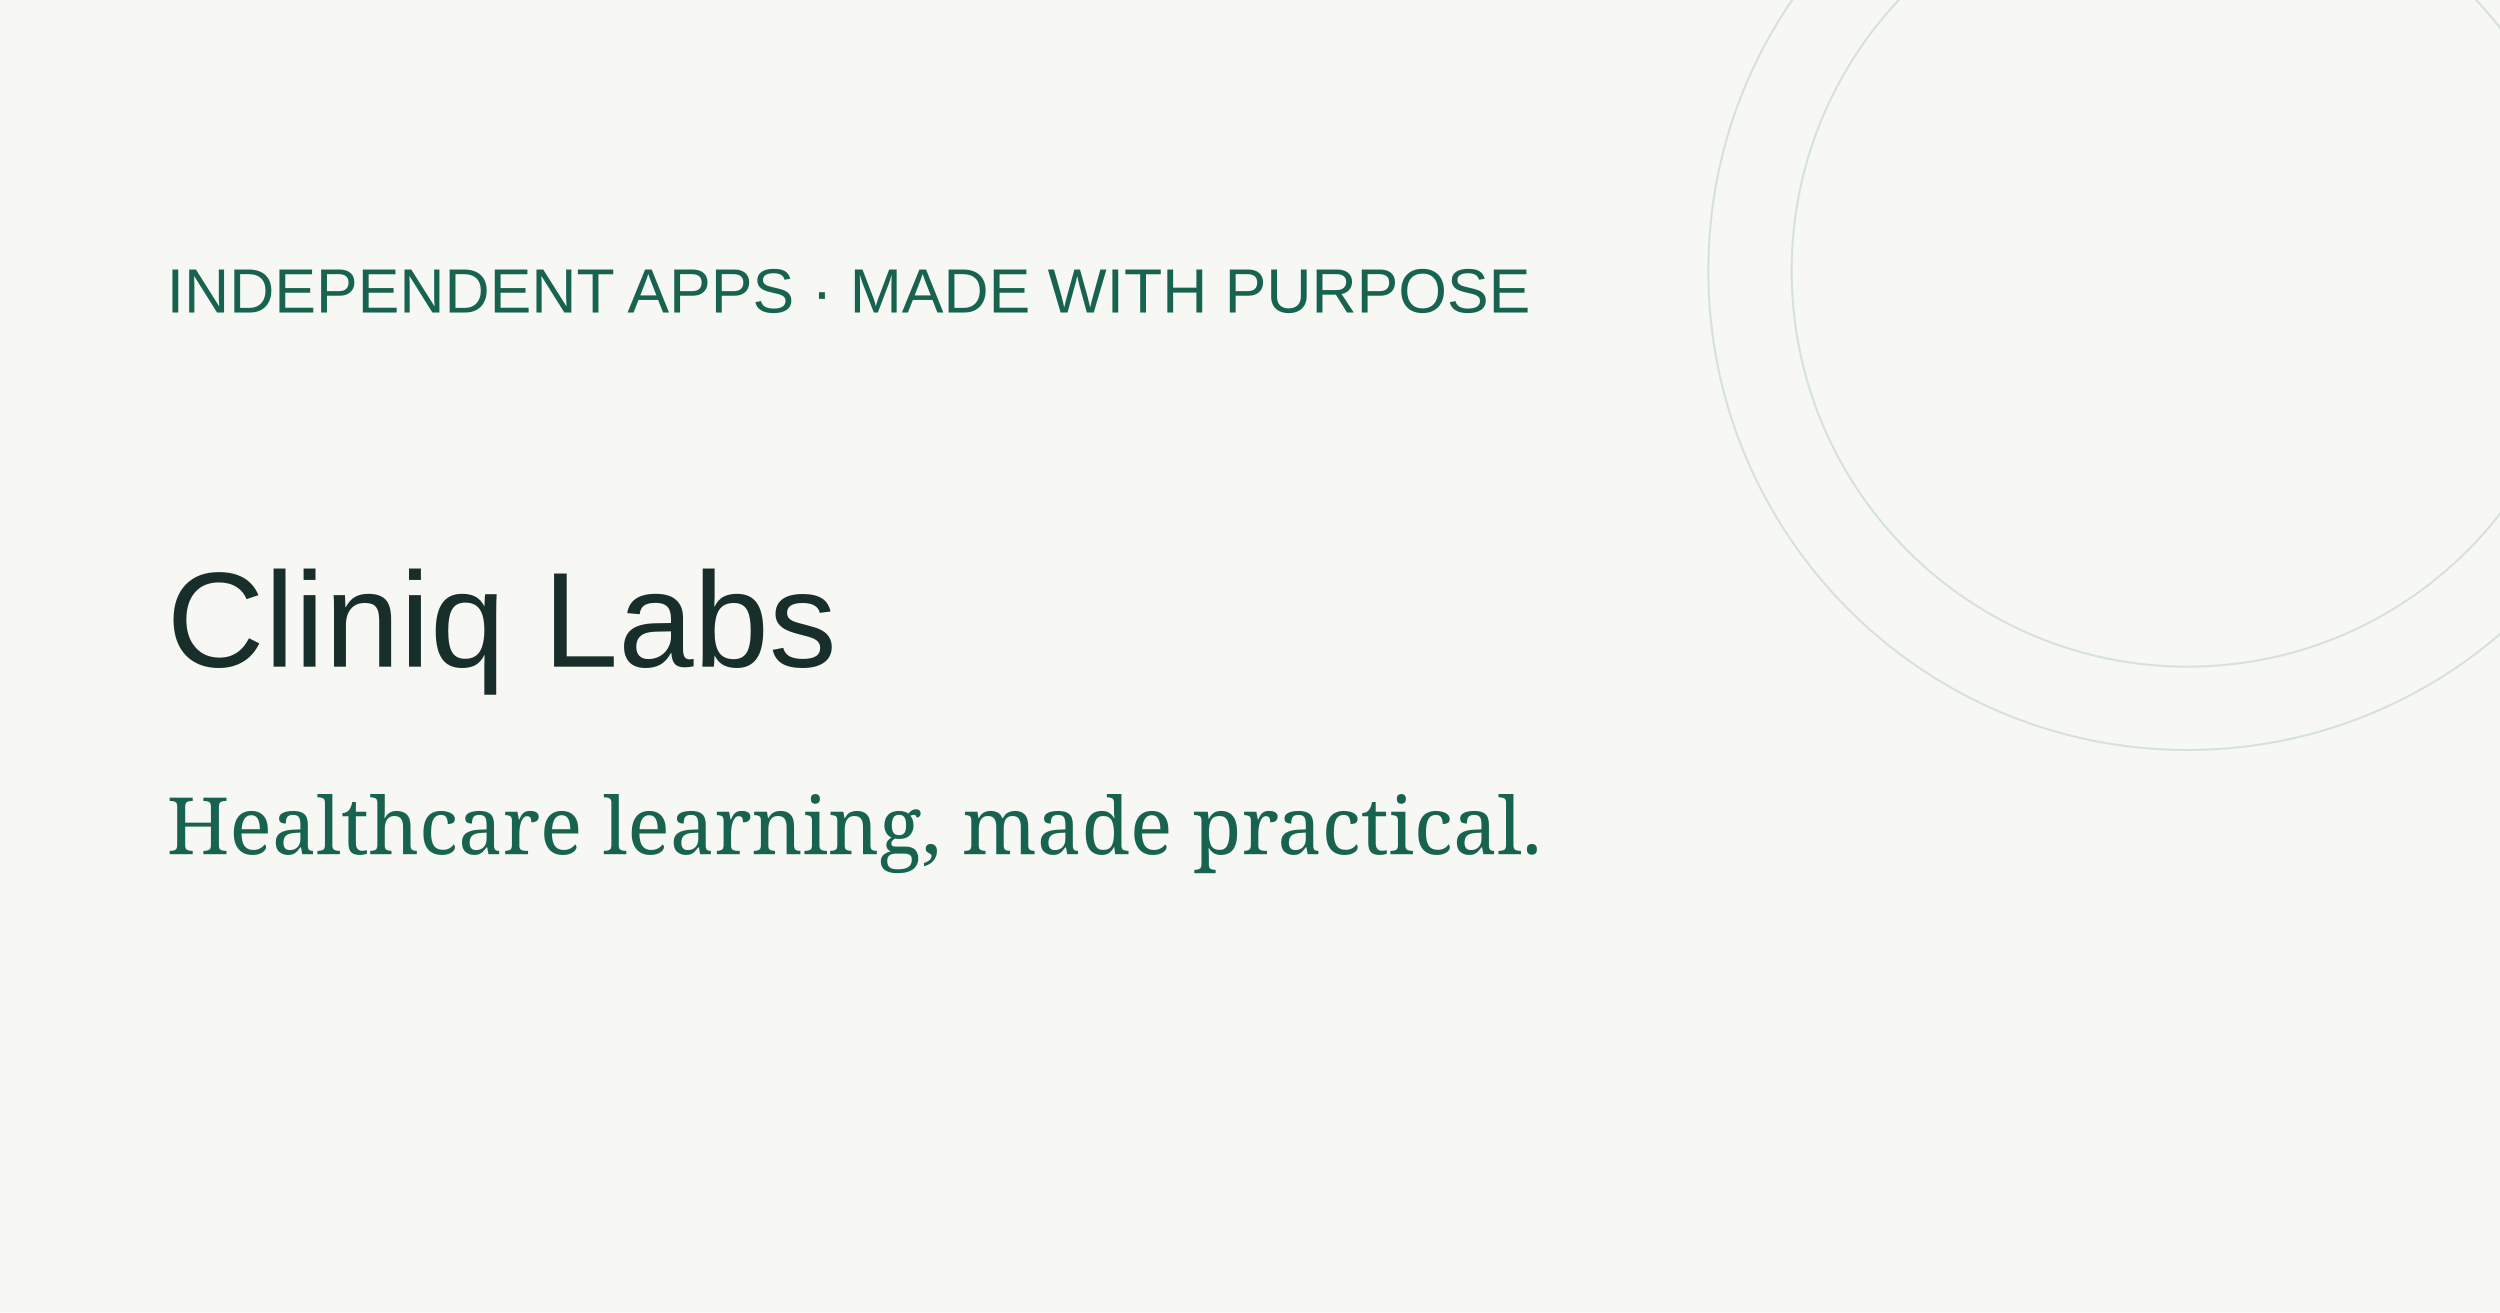
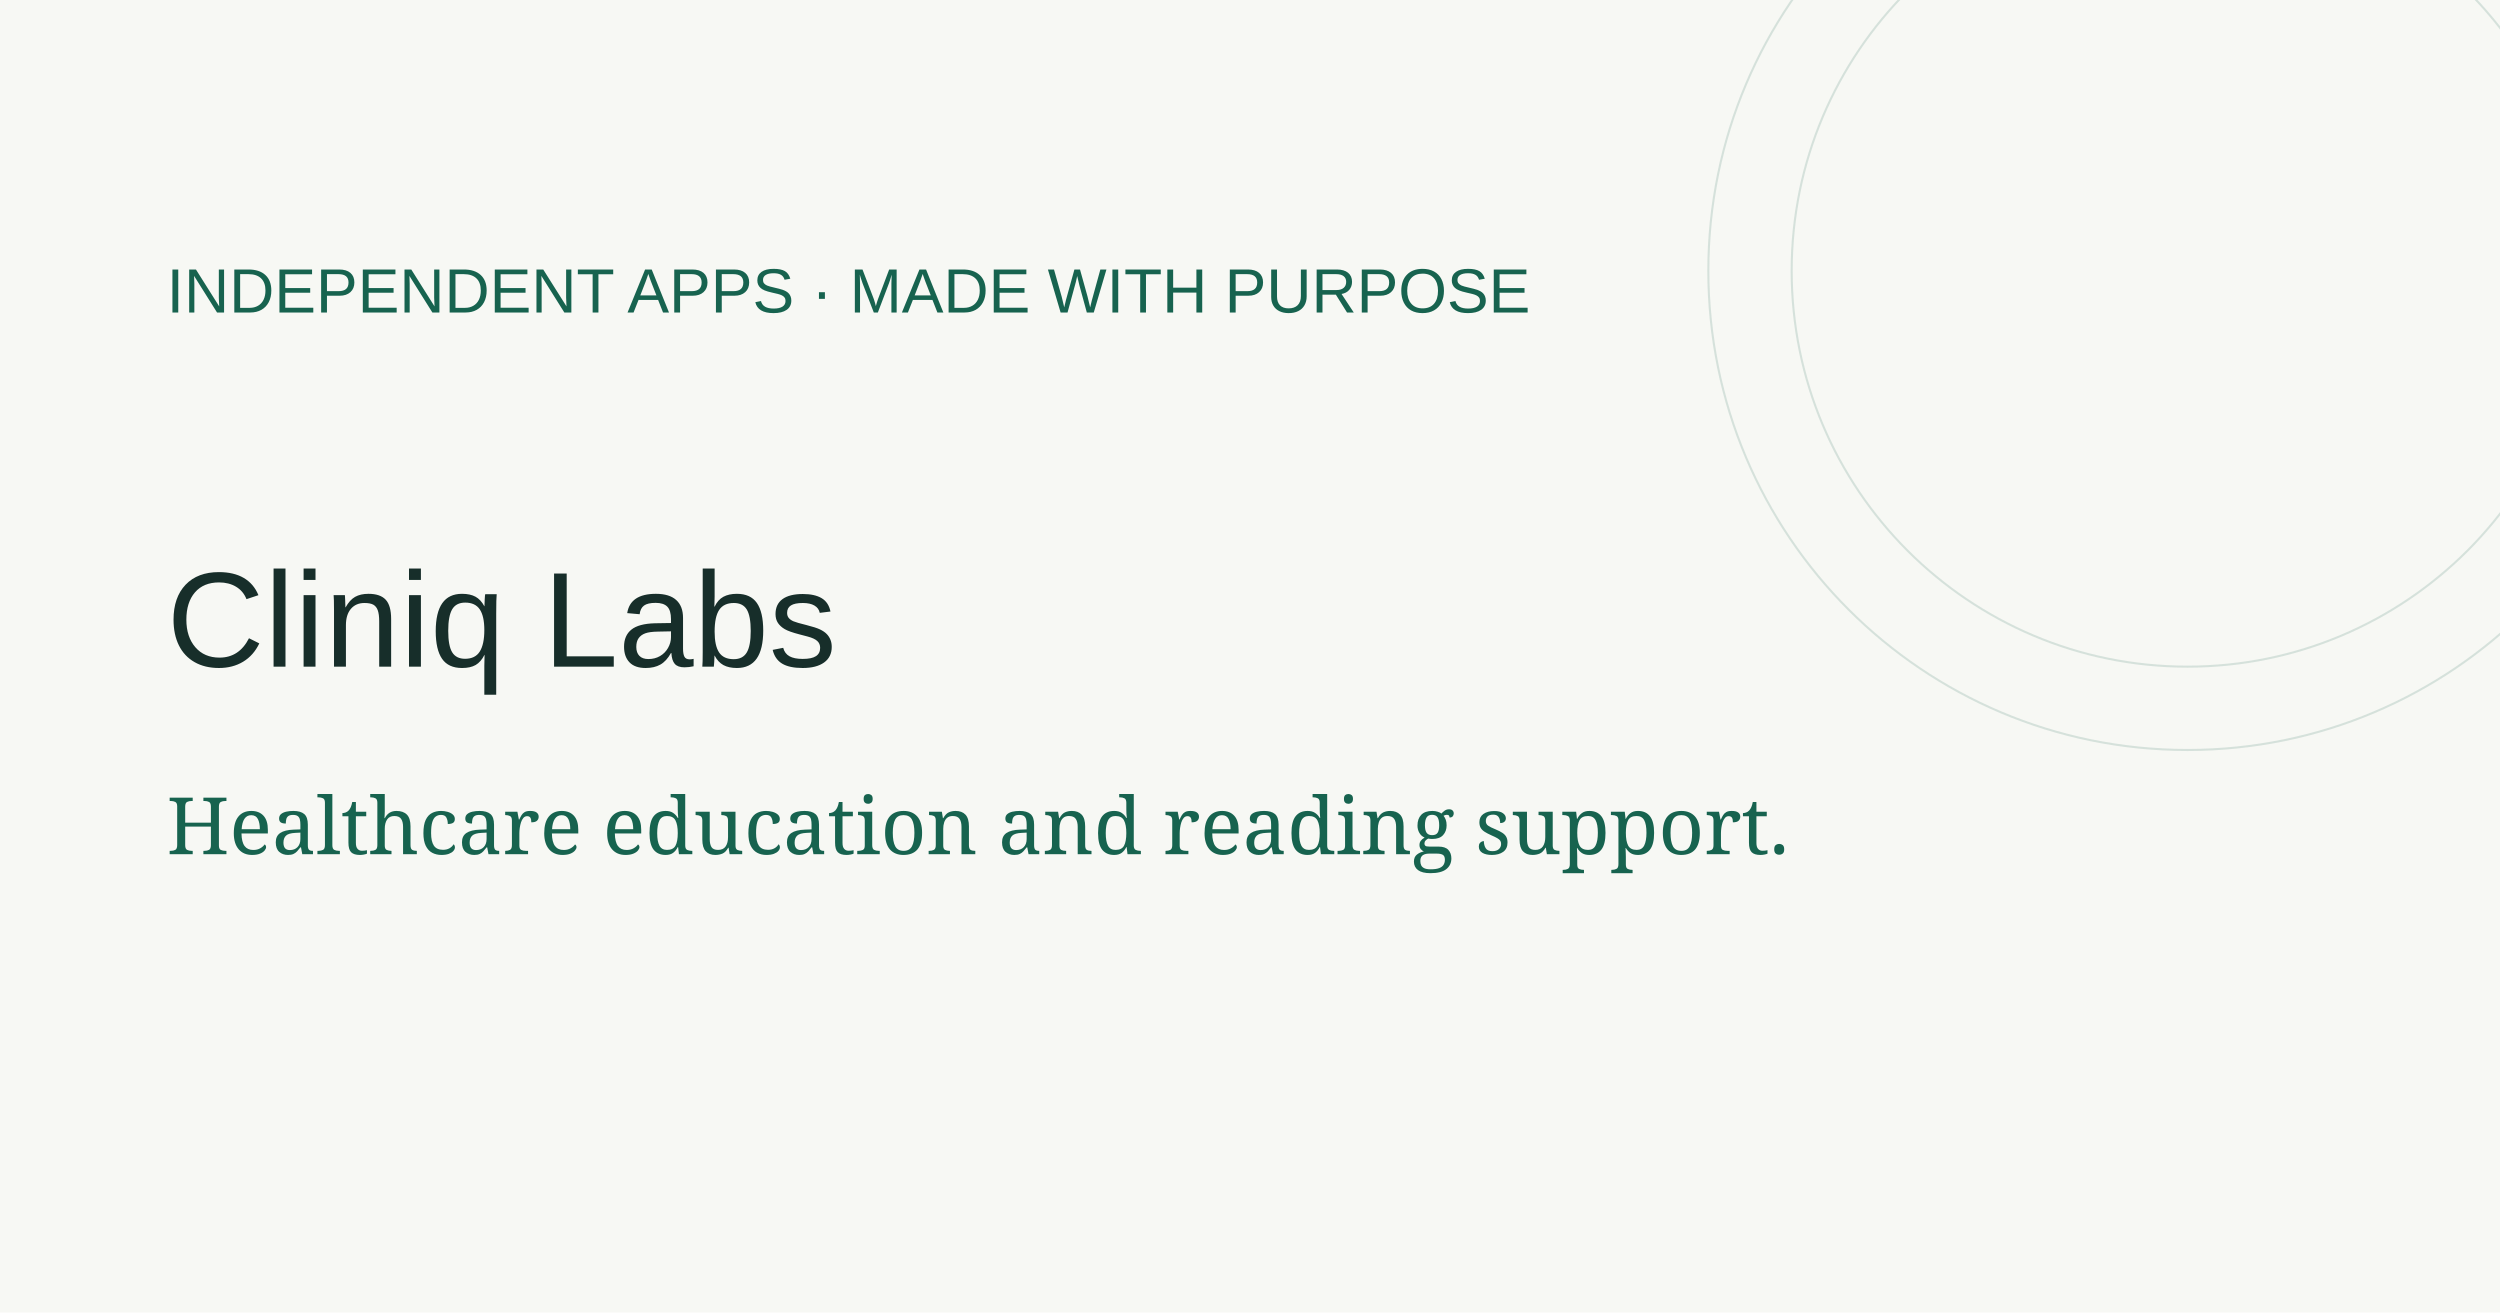
<svg xmlns="http://www.w3.org/2000/svg" width="1200" height="630" viewBox="0 0 1200 630">
  <rect width="1200" height="630" fill="#f7f8f4" />
  <circle cx="1050" cy="130" r="230" fill="none" stroke="#17634f" stroke-opacity=".15" />
  <circle cx="1050" cy="130" r="190" fill="none" stroke="#17634f" stroke-opacity=".15" />
  <text x="80" y="150" font-family="Arial,sans-serif" font-size="30" fill="#17634f">INDEPENDENT APPS · MADE WITH PURPOSE</text>
  <text x="80" y="320" font-family="Arial,sans-serif" font-size="65" fill="#172e2a">Cliniq Labs</text>
-   <text x="80" y="410" font-family="Georgia,serif" font-size="38" fill="#17634f">Healthcare learning, made practical.</text>
+   <text x="80" y="410" font-family="Georgia,serif" font-size="38" fill="#17634f">Healthcare education and reading support.</text>
</svg>
